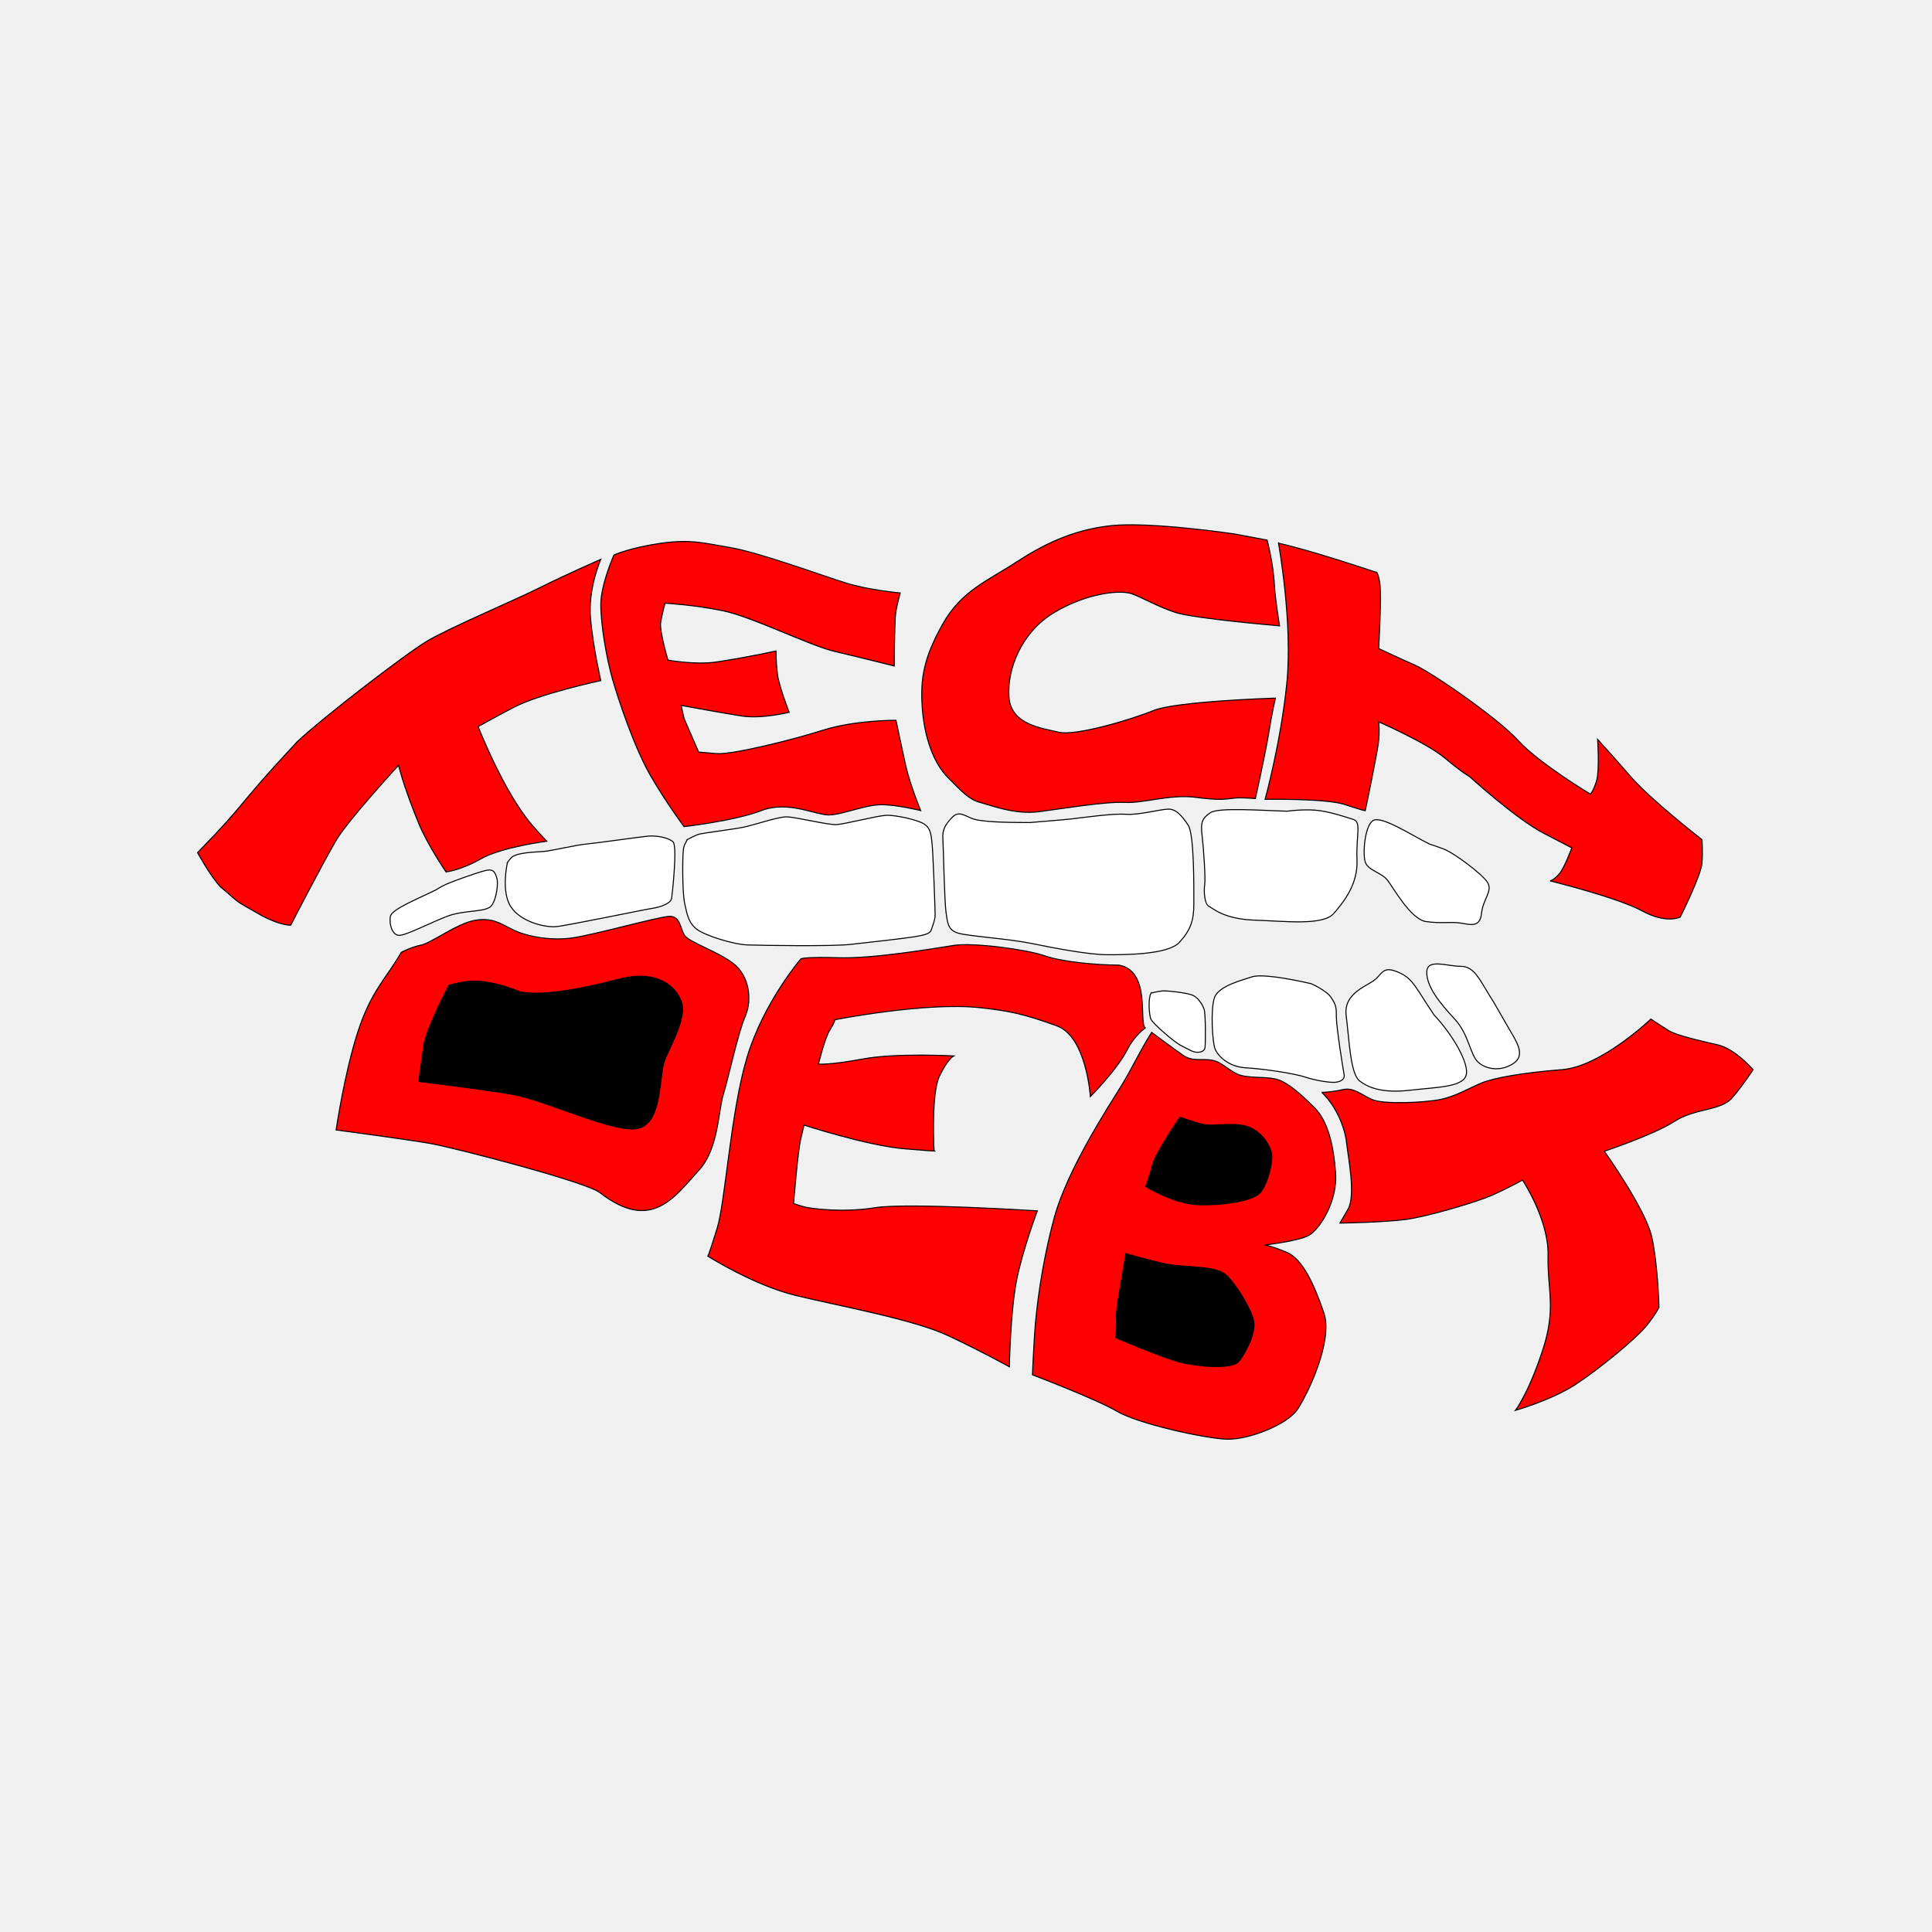
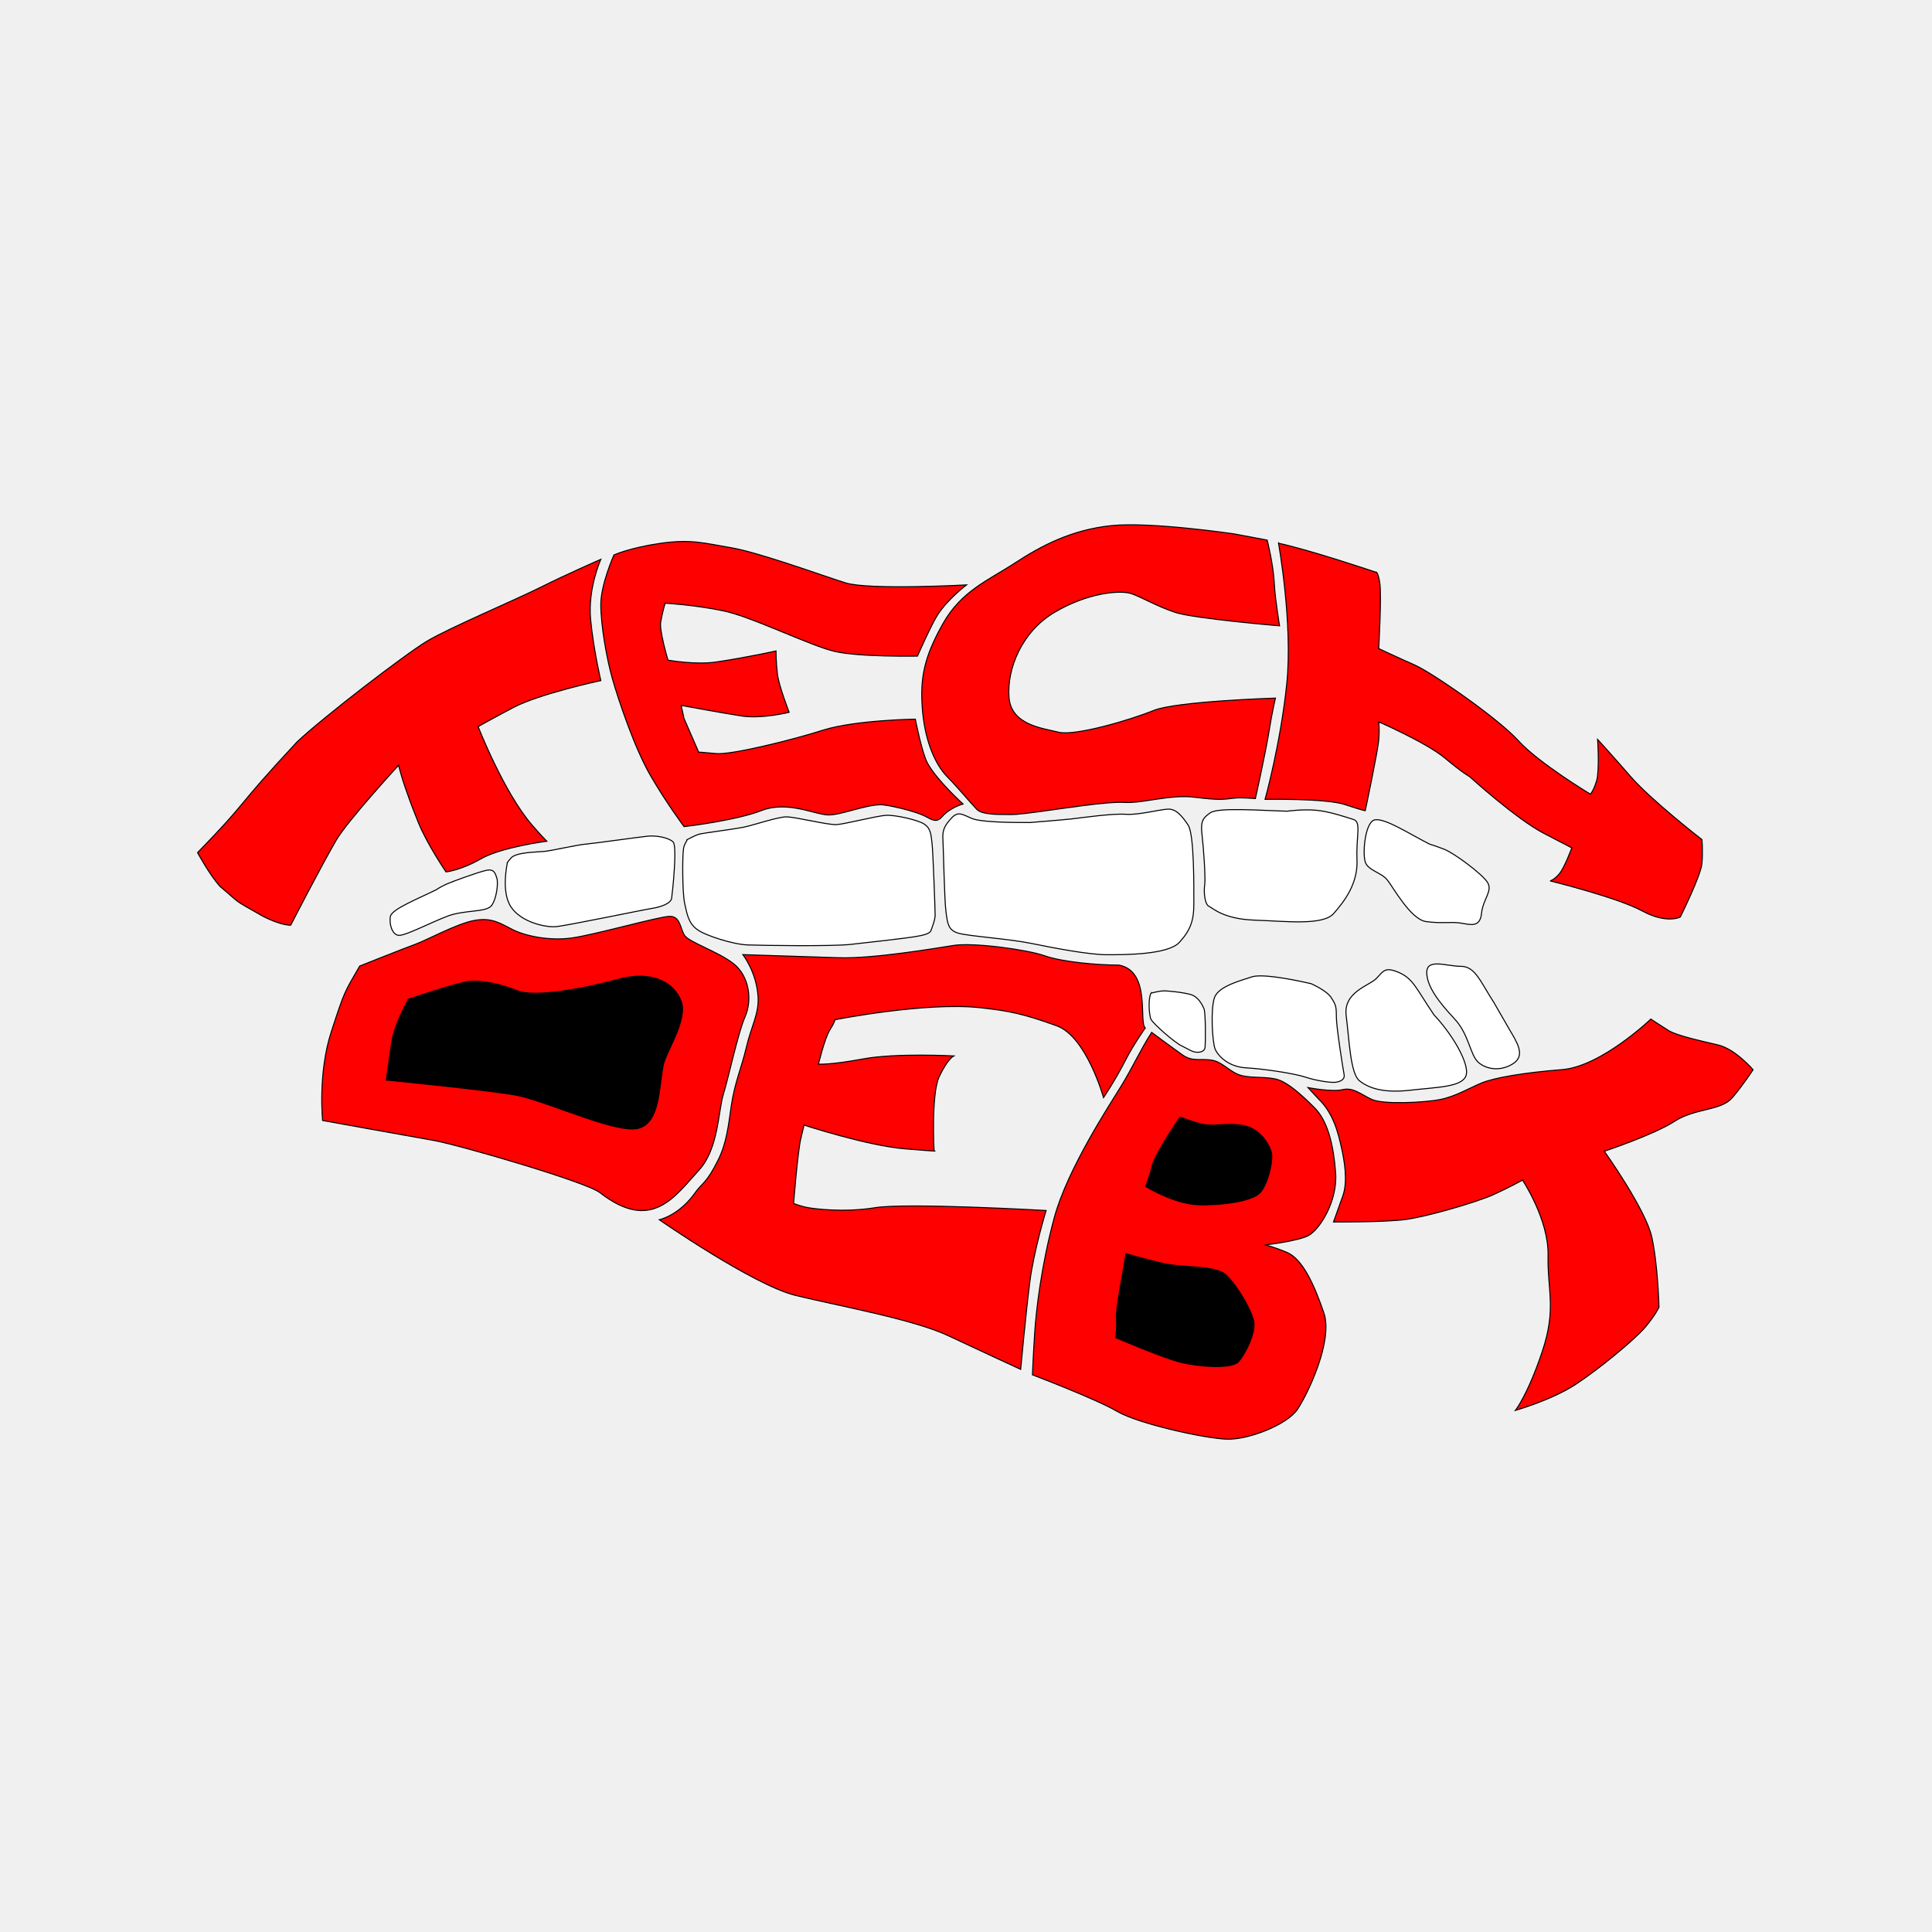
- <svg xmlns="http://www.w3.org/2000/svg" id="svg8" version="1.1" viewBox="0 0 500 500" height="500mm" width="500mm">
+ <svg xmlns="http://www.w3.org/2000/svg" width="500mm" height="500mm" viewBox="0 0 500 500" version="1.1" id="svg8">
  <defs id="defs2" />
  <g id="layer1">
-     <path id="path855" d="m 51.128,220.659 c 13.831,-14.199 8.751,-10.409 25.742,-28.651 6.804,-6.426 27.97,-22.679 33.64,-26.08 5.67,-3.402 22.679,-10.583 29.482,-13.985 6.804,-3.402 15.497,-7.182 15.497,-7.182 0,0 -3.402,7.56 -2.646,15.497 0.756,7.938 2.646,15.875 2.646,15.875 0,0 -15.875,3.402 -22.679,6.993 -5.914,3.121 -9.071,4.914 -9.071,4.914 0,0 6.633,17.031 13.985,25.513 2.457,2.835 3.78,4.158 3.78,4.158 0,0 -11.717,1.512 -17.009,4.536 -5.292,3.024 -9.071,3.402 -9.071,3.402 0,0 -4.914,-7.182 -7.182,-12.851 -2.106,-5.264 -2.268,-5.859 -3.402,-9.071 -0.805,-2.282 -1.701,-5.67 -1.701,-5.67 0,0 -13.164,14.347 -16.064,19.277 -3.78,6.426 -11.845,22.112 -11.845,22.112 0,0 -2.568,0.12 -7.464,-2.47 -8.094,-4.577 -5.267,-2.951 -10.719,-7.466 -2.757,-2.982 -5.92,-8.848 -5.92,-8.848 z" style="fill:#ff0000;stroke:#000000;stroke-width:0.265px;stroke-linecap:butt;stroke-linejoin:miter;stroke-opacity:1" />
-     <path id="path857" d="m 158.891,143.627 c 0,0 -3.402,7.56 -3.402,12.851 0,5.292 1.512,13.985 3.024,19.277 1.512,5.292 5.67,17.765 9.827,24.946 4.158,7.182 8.693,13.229 8.693,13.229 0,0 13.229,-1.512 20.033,-4.158 6.804,-2.646 13.985,1.134 17.387,1.134 3.402,0 9.449,-2.646 13.607,-2.646 4.158,0 10.205,1.512 10.205,1.512 0,0 -2.692,-6.49 -3.871,-11.652 -0.679,-2.971 -2.516,-11.717 -2.516,-11.717 0,0 -10.621,-0.065 -18.937,2.581 -8.315,2.646 -23.812,6.426 -27.592,6.048 -3.78,-0.378 -4.536,-0.378 -4.536,-0.378 l -3.78,-8.693 -0.756,-3.402 c 0,0 11.571,2.125 15.75,2.751 5.203,0.779 12.2,-0.966 12.2,-0.966 0,0 -2.646,-6.804 -3.024,-9.827 -0.378,-3.024 -0.378,-6.048 -0.378,-6.048 0,0 -6.615,1.515 -15.308,2.836 -5.555,0.844 -12.642,-0.463 -12.642,-0.463 0,0 -2.268,-7.56 -1.89,-9.827 0.378,-2.268 1.134,-4.914 1.134,-4.914 0,0 7.475,0.416 15.035,1.974 7.441,1.533 22.385,8.988 28.811,10.499 6.426,1.512 15.47,3.78 15.47,3.78 0,0 0.027,-11.717 0.405,-13.985 0.378,-2.268 1.134,-4.914 1.134,-4.914 0,0 -8.094,-0.71 -14.142,-2.6 -6.048,-1.89 -22.499,-7.915 -29.704,-9.117 -6.711,-1.12 -10.205,-2.268 -18.143,-1.134 -7.938,1.134 -12.095,3.024 -12.095,3.024 z" style="fill:#ff0000;stroke:#000000;stroke-width:0.265px;stroke-linecap:butt;stroke-linejoin:miter;stroke-opacity:1" />
-     <path id="path859" d="m 319.387,138.174 c 0,0 -21.649,-3.207 -31.805,-2.138 -10.156,1.069 -17.907,5.078 -24.856,9.622 -6.949,4.544 -13.898,7.216 -18.709,15.769 -4.811,8.553 -5.88,13.898 -5.345,21.649 0.535,7.751 2.94,14.433 6.682,18.174 3.742,3.742 5.345,5.613 8.285,6.414 2.94,0.802 9.087,3.207 15.234,2.405 6.147,-0.802 17.373,-2.673 22.183,-2.405 4.811,0.267 11.76,-2.138 18.174,-1.336 6.414,0.802 7.321,0.567 10.248,0.221 1.679,-0.198 5.41,0.111 5.41,0.111 0,0 2.738,-12.245 3.585,-17.705 0.662,-4.267 1.604,-8.285 1.604,-8.285 0,0 -25.658,0.802 -31.538,3.207 -5.88,2.405 -20.312,6.682 -24.589,5.613 -4.276,-1.069 -12.294,-1.871 -12.829,-9.087 -0.535,-7.216 3.207,-16.838 11.76,-21.916 8.553,-5.078 17.105,-5.88 20.045,-4.811 2.94,1.069 6.414,3.207 11.225,4.811 4.811,1.604 26.994,3.474 26.994,3.474 0,0 -1.145,-6.869 -1.336,-10.691 -0.267,-5.345 -1.871,-11.493 -1.871,-11.493 z" style="fill:#ff0000;stroke:#000000;stroke-width:0.265px;stroke-linecap:butt;stroke-linejoin:miter;stroke-opacity:1" />
-     <path id="path861" d="m 330.88,140.58 c 0,0 3.742,20.847 2.138,36.349 -1.604,15.502 -5.613,29.934 -5.613,29.934 0,0 15.769,-0.267 20.58,1.336 4.811,1.604 5.345,1.604 5.345,1.604 0,0 3.207,-15.234 3.475,-18.174 0.267,-2.94 0,-4.811 0,-4.811 0,0 12.294,5.345 17.105,9.354 4.811,4.009 6.414,4.811 6.414,4.811 0,0 12.027,10.958 19.243,14.7 7.216,3.742 7.216,3.742 7.216,3.742 0,0 -1.871,5.078 -3.207,6.682 -1.336,1.604 -2.405,1.871 -2.405,1.871 0,0 17.373,4.276 23.787,7.751 6.414,3.474 9.889,1.604 9.889,1.604 0,0 5.345,-10.691 5.613,-13.898 0.267,-3.207 0,-6.147 0,-6.147 0,0 -13.096,-10.156 -18.442,-16.303 -5.345,-6.147 -8.553,-9.622 -8.553,-9.622 0,0 0.535,8.018 -0.267,10.691 -0.802,2.673 -1.604,3.474 -1.604,3.474 0,0 -13.363,-8.018 -18.709,-13.898 -5.345,-5.88 -22.451,-17.64 -26.727,-19.511 -4.276,-1.871 -9.354,-4.276 -9.354,-4.276 0,0 0.802,-13.898 0.267,-17.105 -0.535,-3.207 -1.069,-2.673 -1.069,-2.673 0,0 -16.571,-5.613 -25.123,-7.484 z" style="fill:#ff0000;stroke:#000000;stroke-width:0.265px;stroke-linecap:butt;stroke-linejoin:miter;stroke-opacity:1" />
-     <path id="path863" d="m 131.299,223.38 c 0,0 -1.701,7.371 0.945,11.339 2.646,3.969 8.882,5.292 11.528,5.103 2.646,-0.189 22.49,-4.347 24.946,-4.725 2.457,-0.378 4.914,-1.323 5.103,-2.646 0.189,-1.323 1.512,-13.418 0.378,-14.552 -1.134,-1.134 -4.347,-1.701 -6.426,-1.512 -2.079,0.189 -13.985,1.89 -16.253,2.079 -2.268,0.189 -8.693,1.701 -10.772,1.89 -2.079,0.189 -7.182,0.189 -8.504,1.701 -1.323,1.512 -0.945,1.323 -0.945,1.323 z" style="fill:#ffffff;stroke:#000000;stroke-width:0.265px;stroke-linecap:butt;stroke-linejoin:miter;stroke-opacity:1" />
-     <path id="path865" d="m 177.868,217.286 c -1.069,1.871 -0.935,2.138 -1.069,3.341 -0.134,1.203 -0.267,10.156 0.401,13.23 0.668,3.074 1.069,5.078 3.207,6.682 2.138,1.604 9.354,3.875 13.096,4.009 3.742,0.134 21.649,0.401 26.593,-0.134 4.944,-0.535 14.299,-1.604 16.704,-2.005 2.405,-0.401 3.875,-0.802 4.143,-1.604 0.267,-0.802 1.069,-2.673 1.069,-4.009 0,-1.336 -0.535,-16.17 -0.802,-18.575 -0.267,-2.405 -0.401,-3.875 -2.005,-4.944 -1.604,-1.069 -7.484,-2.405 -9.889,-2.272 -2.405,0.134 -10.691,2.272 -12.829,2.405 -2.138,0.134 -10.691,-2.005 -12.963,-2.005 -2.272,0 -8.419,2.138 -11.092,2.673 -2.673,0.535 -10.023,1.47 -11.225,1.737 -1.203,0.267 -3.341,1.47 -3.341,1.47 z" style="fill:#ffffff;stroke:#000000;stroke-width:0.265px;stroke-linecap:butt;stroke-linejoin:miter;stroke-opacity:1" />
-     <path id="path867" d="m 297.892,257.02 c -0.756,1.134 -0.567,5.67 0,6.804 0.567,1.134 6.048,5.953 7.843,6.804 1.795,0.85 2.835,1.701 4.158,1.701 1.323,0 1.89,-0.567 1.984,-1.323 0.095,-0.756 0.189,-8.788 -0.283,-9.922 -0.472,-1.134 -1.512,-3.118 -3.402,-3.685 -1.89,-0.567 -6.237,-1.039 -7.371,-0.945 -1.134,0.095 -2.929,0.567 -2.929,0.567 z" style="fill:#ffffff;stroke:#000000;stroke-width:0.265px;stroke-linecap:butt;stroke-linejoin:miter;stroke-opacity:1" />
-     <path id="path869" d="m 339.299,254.57 c -6.414,-1.47 -13.096,-2.539 -15.368,-1.737 -2.272,0.802 -8.553,2.272 -9.622,5.345 -1.069,3.074 -0.535,11.493 0.134,13.23 0.668,1.737 3.341,4.677 8.018,4.944 4.677,0.267 12.562,1.47 15.368,2.405 2.806,0.935 6.548,1.47 7.751,1.336 1.203,-0.134 2.539,-0.668 2.272,-2.005 -0.267,-1.336 -2.005,-12.294 -2.005,-14.967 0,-2.673 -0.134,-3.074 -1.336,-4.944 -1.203,-1.871 -5.212,-3.608 -5.212,-3.608 z" style="fill:#ffffff;stroke:#000000;stroke-width:0.265px;stroke-linecap:butt;stroke-linejoin:miter;stroke-opacity:1" />
-     <path id="path873" d="m 266.468,212.876 c -6.014,0 -12.695,-0.134 -14.967,-1.069 -2.272,-0.935 -3.475,-2.005 -5.212,-0.134 -1.737,1.871 -2.405,3.074 -2.272,5.345 0.134,2.272 0.401,16.036 0.802,18.976 0.401,2.94 0.535,4.677 3.074,5.479 2.539,0.802 13.096,1.47 18.976,2.673 5.88,1.203 14.967,2.94 19.644,2.94 4.677,0 15.769,0 18.709,-3.207 2.94,-3.207 3.742,-5.746 3.742,-9.889 0,-4.143 0.134,-18.041 -1.47,-20.446 -1.604,-2.405 -3.074,-4.143 -5.078,-4.143 -2.005,0 -7.751,1.604 -11.092,1.336 -3.341,-0.267 -11.626,0.935 -14.032,1.203 -2.405,0.267 -10.824,0.935 -10.824,0.935 z" style="fill:#ffffff;stroke:#000000;stroke-width:0.265px;stroke-linecap:butt;stroke-linejoin:miter;stroke-opacity:1" />
-     <path id="path875" d="m 333.151,209.936 c -6.147,-0.134 -17.773,-1.069 -19.912,0.401 -2.138,1.47 -2.539,2.405 -2.138,5.88 0.401,3.474 0.935,11.092 0.668,12.829 -0.267,1.737 0,4.944 1.069,5.479 1.069,0.535 3.875,3.341 11.893,3.608 8.018,0.267 17.64,1.47 20.446,-1.737 2.806,-3.207 6.281,-7.751 6.014,-13.898 -0.267,-6.147 1.203,-9.755 -0.935,-10.424 -2.138,-0.668 -6.414,-2.138 -9.889,-2.405 -3.474,-0.267 -7.216,0.267 -7.216,0.267 z" style="fill:#ffffff;stroke:#000000;stroke-width:0.265px;stroke-linecap:butt;stroke-linejoin:miter;stroke-opacity:1" />
-     <path id="path877" d="m 369.991,218.466 c -5.292,-2.646 -12.662,-7.56 -14.741,-6.048 -2.079,1.512 -2.646,8.693 -1.89,10.772 0.756,2.079 4.158,2.646 5.67,4.536 1.512,1.89 6.048,10.205 10.016,10.772 3.969,0.567 6.426,0 8.882,0.378 2.457,0.378 5.103,1.323 5.481,-2.457 0.378,-3.78 3.024,-5.859 1.512,-8.126 -1.512,-2.268 -8.693,-7.56 -11.15,-8.504 -2.457,-0.945 -3.78,-1.323 -3.78,-1.323 z" style="fill:#ffffff;stroke:#000000;stroke-width:0.265px;stroke-linecap:butt;stroke-linejoin:miter;stroke-opacity:1" />
-     <path id="path879" d="m 112.809,230.308 c -4.277,2.136 -11.361,4.939 -11.763,6.81 -0.402,1.871 0.399,4.811 2.136,4.946 1.737,0.134 8.02,-3.203 12.564,-4.938 4.544,-1.735 10.157,-0.93 11.494,-2.801 1.337,-1.87 1.74,-5.879 1.34,-7.082 -0.4,-1.203 -0.667,-2.406 -2.672,-2.006 -2.005,0.4 -8.955,2.936 -10.425,3.603 -1.47,0.667 -2.673,1.469 -2.673,1.469 z" style="fill:#ffffff;stroke:#000000;stroke-width:0.265px;stroke-linecap:butt;stroke-linejoin:miter;stroke-opacity:1" />
-     <path id="path881" d="m 371.11,262.639 c -4.54,-6.684 -5.341,-9.357 -9.082,-10.962 -3.741,-1.605 -4.009,-0.269 -5.881,1.601 -1.872,1.87 -8.554,3.47 -7.755,9.618 0.799,6.148 1.062,14.968 3.466,16.84 2.405,1.872 6.146,3.21 13.095,2.412 6.949,-0.798 13.364,-0.795 14.434,-3.735 1.071,-2.939 -3.469,-10.692 -8.278,-15.773 z" style="fill:#ffffff;stroke:#000000;stroke-width:0.265px;stroke-linecap:butt;stroke-linejoin:miter;stroke-opacity:1" />
-     <path id="path883" d="m 386.613,259.44 c -3.472,-5.347 -4.806,-9.357 -8.548,-9.359 -3.742,-0.002 -8.819,-2.142 -8.821,1.599 -0.003,3.742 3.471,8.02 7.21,12.031 3.74,4.011 4.005,9.356 6.142,11.228 2.137,1.872 5.879,2.408 9.087,0.272 3.208,-2.137 0.805,-5.612 -1.065,-8.82 -1.869,-3.208 -4.006,-6.951 -4.006,-6.951 z" style="fill:#ffffff;stroke:#000000;stroke-width:0.265px;stroke-linecap:butt;stroke-linejoin:miter;stroke-opacity:1" />
-     <path id="path885" d="m 289.599,249.771 c -5.613,-0.003 -14.699,-0.809 -19.242,-2.415 -4.543,-1.606 -18.44,-3.483 -23.518,-2.684 -5.079,0.799 -20.849,3.464 -29.668,3.193 -8.82,-0.272 -9.889,0.262 -9.889,0.262 0,0 -9.627,11.221 -13.91,25.384 -4.283,14.163 -5.631,37.415 -7.772,44.363 -2.142,6.948 -2.409,7.215 -2.409,7.215 0,0 11.756,7.489 22.713,10.167 10.957,2.678 30.466,6.162 39.551,10.443 9.085,4.281 15.765,8.026 15.765,8.026 0,0 0.274,-14.432 1.882,-22.45 1.608,-8.017 5.354,-17.904 5.354,-17.904 0,0 -33.675,-2.155 -41.961,-0.822 -8.286,1.332 -15.769,0.26 -17.373,-0.008 -1.603,-0.268 -3.741,-1.071 -3.741,-1.071 0,0 1.076,-13.63 1.879,-16.837 0.803,-3.207 0.803,-3.474 0.803,-3.474 0,0 16.301,5.353 26.189,6.16 9.889,0.807 7.483,0.538 7.483,0.538 0,0 -0.795,-14.7 1.346,-19.243 2.14,-4.543 3.744,-5.344 3.744,-5.344 0,0 -14.967,-0.809 -23.52,0.79 -8.553,1.599 -11.493,1.331 -11.493,1.331 0,0 1.607,-6.681 2.944,-8.818 1.337,-2.137 1.338,-2.672 1.338,-2.672 0,0 23.466,-4.639 37.536,-3.111 7.488,0.813 11.208,1.57 19.85,4.687 7.724,2.786 8.704,18.316 8.704,18.316 0,0 6.911,-6.905 9.628,-12.271 1.802,-3.56 4.584,-5.494 4.584,-5.494 -1.763,-1.387 1.563,-14.678 -6.796,-16.257 z" style="fill:#ff0000;stroke:#000000;stroke-width:0.265px;stroke-linecap:butt;stroke-linejoin:miter;stroke-opacity:1" />
-     <path id="path889" d="m 298.045,267.185 c -3.026,4.723 -4.918,9.069 -7.944,13.981 -3.026,4.912 -13.807,21.349 -17.214,33.82 -3.408,12.472 -4.736,24.188 -5.117,30.047 -0.381,5.858 -0.572,10.772 -0.572,10.772 0,0 16.439,6.245 21.918,9.46 5.479,3.215 22.675,7.004 28.345,7.195 5.67,0.192 15.688,-3.772 18.336,-7.74 2.648,-3.967 9.269,-17.76 6.816,-24.943 -2.453,-7.183 -5.474,-13.988 -9.631,-15.691 -4.157,-1.703 -5.669,-1.893 -5.669,-1.893 0,0 8.505,-0.941 11.341,-2.451 2.836,-1.511 7.564,-8.879 7,-16.25 -0.563,-7.371 -2.072,-13.419 -5.472,-16.823 -3.4,-3.403 -6.612,-6.24 -9.257,-7.186 -2.645,-0.946 -6.709,-0.381 -9.638,-1.139 -2.929,-0.757 -4.818,-3.499 -7.652,-3.972 -2.835,-0.474 -5.008,0.47 -7.559,-1.327 -2.55,-1.797 -8.029,-5.863 -8.029,-5.863 z" style="fill:#ff0000;stroke:#000000;stroke-width:0.265px;stroke-linecap:butt;stroke-linejoin:miter;stroke-opacity:1" />
-     <path id="path891" d="m 305.405,289.112 c -1.513,2.078 -6.619,10.013 -7.188,12.47 -0.568,2.457 -1.704,5.48 -1.704,5.48 0,0 7.368,4.539 13.605,4.731 6.236,0.192 13.797,-0.938 15.876,-3.016 2.08,-2.078 3.595,-8.503 3.029,-10.582 -0.566,-2.079 -2.832,-5.86 -6.8,-6.807 -3.968,-0.947 -8.127,0.185 -10.772,-0.383 -2.646,-0.568 -6.047,-1.893 -6.047,-1.893 z" style="fill:#000000;stroke:#000000;stroke-width:0.265px;stroke-linecap:butt;stroke-linejoin:miter;stroke-opacity:1" />
-     <path id="path893" d="m 291.403,324.445 c -0.948,6.047 -2.653,13.984 -2.465,16.819 0.188,2.835 -0.191,4.914 -0.191,4.914 0,0 12.282,5.298 17.006,6.434 4.724,1.136 13.039,1.707 14.741,-0.182 1.702,-1.889 4.539,-7.368 3.974,-10.392 -0.565,-3.024 -4.153,-9.073 -6.987,-11.91 -2.833,-2.836 -11.338,-1.895 -16.818,-3.221 -5.48,-1.326 -9.259,-2.461 -9.259,-2.461 z" style="fill:#000000;stroke:#000000;stroke-width:0.265px;stroke-linecap:butt;stroke-linejoin:miter;stroke-opacity:1" />
-     <path id="path895" d="m 103.848,246.473 c -4.012,6.947 -7.756,9.885 -11.235,20.574 -3.48,10.689 -5.625,25.388 -5.625,25.388 0,0 18.173,2.414 24.32,3.486 6.147,1.072 40.334,9.929 43.921,12.718 13.453,10.46 19.426,0.968 25.688,-5.841 5.03,-5.47 4.964,-15.394 6.302,-19.67 1.338,-4.276 3.749,-15.767 5.622,-20.042 1.873,-4.275 1.074,-10.423 -2.933,-13.632 -4.007,-3.209 -11.757,-5.618 -12.825,-7.49 -1.068,-1.871 -1.067,-4.811 -3.739,-4.813 -2.673,-0.001 -19.513,4.801 -25.393,5.6 -5.88,0.799 -12.027,-0.54 -15.233,-2.146 -3.206,-1.605 -5.344,-3.21 -9.888,-2.41 -4.544,0.8 -11.228,5.874 -13.901,6.408 -2.673,0.533 -5.079,1.868 -5.079,1.868 z" style="fill:#ff0000;stroke:#000000;stroke-width:0.265px;stroke-linecap:butt;stroke-linejoin:miter;stroke-opacity:1" />
-     <path id="path897" d="m 116.138,255.032 c -2.14,4.275 -5.985,12.038 -6.468,15.52 l -1.295,9.332 c 0,0 21.262,2.559 26.191,3.755 8.968,2.175 25.448,9.926 30.794,8.325 5.346,-1.601 5.137,-10.03 6.255,-16.182 0.623,-3.429 6.525,-11.9 4.657,-16.712 -1.869,-4.812 -7.48,-8.022 -16.301,-5.621 -8.821,2.401 -21.651,4.8 -26.194,2.927 -4.543,-1.873 -9.353,-2.677 -12.293,-2.411 -2.94,0.266 -5.346,1.066 -5.346,1.066 z" style="fill:#000000;stroke:#000000;stroke-width:0.265px;stroke-linecap:butt;stroke-linejoin:miter;stroke-opacity:1" />
-     <path id="path899" d="m 342.072,282.704 c 3.967,3.782 6.043,9.452 6.419,13.043 0.376,3.591 2.45,13.608 0.37,17.198 -2.081,3.59 -2.081,3.59 -2.081,3.59 0,0 11.339,-0.183 17.009,-0.937 5.67,-0.753 18.523,-4.527 22.682,-6.415 4.159,-1.888 7.561,-3.776 7.561,-3.776 0,0 6.799,10.209 6.605,19.469 -0.193,9.26 2.24,13.683 -1.507,24.906 -3.747,11.223 -6.956,15.231 -6.956,15.231 0,0 9.356,-2.668 15.505,-6.674 6.149,-4.006 15.507,-11.752 18.182,-14.958 2.674,-3.206 3.477,-5.076 3.477,-5.076 0,0 -0.262,-10.958 -1.862,-18.175 -1.6,-7.217 -12.284,-22.189 -12.284,-22.189 0,0 12.831,-4.27 18.178,-7.742 5.347,-3.472 12.028,-2.667 14.97,-6.14 2.942,-3.473 5.349,-7.214 5.349,-7.214 0,0 -4.541,-5.348 -9.084,-6.419 -4.543,-1.071 -10.69,-2.411 -12.827,-3.748 -2.137,-1.337 -4.542,-2.942 -4.542,-2.942 0,0 -12.835,12.288 -22.992,13.085 -10.157,0.797 -17.641,2.13 -20.849,3.464 -3.208,1.335 -6.683,3.471 -10.693,4.271 -4.009,0.8 -14.7,1.329 -17.64,-0.008 -2.939,-1.338 -4.809,-3.21 -7.616,-2.543 -2.807,0.667 -5.375,0.699 -5.375,0.699 z" style="fill:#ff0000;stroke:#000000;stroke-width:0.265px;stroke-linecap:butt;stroke-linejoin:miter;stroke-opacity:1" />
+     <path style="fill:#ff0000;stroke:#000000;stroke-width:0.265px;stroke-linecap:butt;stroke-linejoin:miter;stroke-opacity:1" d="m 51.128,220.659 c 13.831,-14.199 8.751,-10.409 25.742,-28.651 6.804,-6.426 27.97,-22.679 33.64,-26.08 5.67,-3.402 22.679,-10.583 29.482,-13.985 6.804,-3.402 15.497,-7.182 15.497,-7.182 0,0 -3.402,7.56 -2.646,15.497 0.756,7.938 2.646,15.875 2.646,15.875 0,0 -15.875,3.402 -22.679,6.993 -5.914,3.121 -9.071,4.914 -9.071,4.914 0,0 6.633,17.031 13.985,25.513 2.457,2.835 3.78,4.158 3.78,4.158 0,0 -11.717,1.512 -17.009,4.536 -5.292,3.024 -9.071,3.402 -9.071,3.402 0,0 -4.914,-7.182 -7.182,-12.851 -2.106,-5.264 -2.268,-5.859 -3.402,-9.071 -0.805,-2.282 -1.701,-5.67 -1.701,-5.67 0,0 -13.164,14.347 -16.064,19.277 -3.78,6.426 -11.845,22.112 -11.845,22.112 0,0 -2.568,0.12 -7.464,-2.47 -8.094,-4.577 -5.267,-2.951 -10.719,-7.466 -2.757,-2.982 -5.92,-8.848 -5.92,-8.848 z" id="path855" />
+     <path style="fill:#ff0000;stroke:#000000;stroke-width:0.265px;stroke-linecap:butt;stroke-linejoin:miter;stroke-opacity:1" d="m 158.891,143.627 c 0,0 -3.402,7.56 -3.402,12.851 0,5.292 1.512,13.985 3.024,19.277 1.512,5.292 5.67,17.765 9.827,24.946 4.158,7.182 8.693,13.229 8.693,13.229 0,0 13.229,-1.512 20.033,-4.158 6.804,-2.646 13.985,1.134 17.387,1.134 3.402,0 9.449,-2.646 13.607,-2.646 1.282,0 8.782,1.49 11.997,3.302 1.904,1.073 2.674,1.029 3.829,-0.276 2.051,-2.316 5.34,-3.216 5.34,-3.216 0,0 -6.677,-6.036 -9.163,-10.518 -1.473,-2.655 -3.178,-11.434 -3.178,-11.434 0,0 -15.63,0.219 -23.945,2.864 -8.315,2.646 -23.812,6.426 -27.592,6.048 -3.78,-0.378 -4.536,-0.378 -4.536,-0.378 l -3.78,-8.693 -0.756,-3.402 c 0,0 11.571,2.125 15.75,2.751 5.203,0.779 12.2,-0.966 12.2,-0.966 0,0 -2.646,-6.804 -3.024,-9.827 -0.378,-3.024 -0.378,-6.048 -0.378,-6.048 0,0 -6.615,1.515 -15.308,2.836 -5.555,0.844 -12.642,-0.463 -12.642,-0.463 0,0 -2.268,-7.56 -1.89,-9.827 0.378,-2.268 1.134,-4.914 1.134,-4.914 0,0 7.475,0.416 15.035,1.974 7.441,1.533 22.385,8.988 28.811,10.499 6.426,1.512 21.471,1.228 21.471,1.228 0,0 3.53,-8.015 5.13,-10.536 2.674,-4.215 7.56,-7.89 7.56,-7.89 0,0 -25.245,1.369 -31.292,-0.521 -6.048,-1.89 -22.499,-7.915 -29.704,-9.117 -6.711,-1.12 -10.205,-2.268 -18.143,-1.134 -7.938,1.134 -12.095,3.024 -12.095,3.024 z" id="path857" />
+     <path style="fill:#ff0000;stroke:#000000;stroke-width:0.265px;stroke-linecap:butt;stroke-linejoin:miter;stroke-opacity:1" d="m 319.387,138.174 c 0,0 -21.649,-3.207 -31.805,-2.138 -10.156,1.069 -17.907,5.078 -24.856,9.622 -6.949,4.544 -13.898,7.216 -18.709,15.769 -4.811,8.553 -5.88,13.898 -5.345,21.649 0.535,7.751 2.94,14.433 6.682,18.174 2.346,2.346 5.735,6.434 7.458,8.227 1.294,1.346 5.454,1.291 6.591,1.306 3.412,0.046 3.323,0.089 9.47,-0.713 6.147,-0.802 17.373,-2.673 22.183,-2.405 4.811,0.267 11.76,-2.138 18.174,-1.336 6.414,0.802 7.321,0.567 10.248,0.221 1.679,-0.198 5.41,0.111 5.41,0.111 0,0 2.738,-12.245 3.585,-17.705 0.662,-4.267 1.604,-8.285 1.604,-8.285 0,0 -25.658,0.802 -31.538,3.207 -5.88,2.405 -20.312,6.682 -24.589,5.613 -4.276,-1.069 -12.294,-1.871 -12.829,-9.087 -0.535,-7.216 3.207,-16.838 11.76,-21.916 8.553,-5.078 17.105,-5.88 20.045,-4.811 2.94,1.069 6.414,3.207 11.225,4.811 4.811,1.604 26.994,3.474 26.994,3.474 0,0 -1.145,-6.869 -1.336,-10.691 -0.267,-5.345 -1.871,-11.493 -1.871,-11.493 z" id="path859" />
+     <path style="fill:#ff0000;stroke:#000000;stroke-width:0.265px;stroke-linecap:butt;stroke-linejoin:miter;stroke-opacity:1" d="m 330.88,140.58 c 0,0 3.742,20.847 2.138,36.349 -1.604,15.502 -5.613,29.934 -5.613,29.934 0,0 15.769,-0.267 20.58,1.336 4.811,1.604 5.345,1.604 5.345,1.604 0,0 3.207,-15.234 3.475,-18.174 0.267,-2.94 0,-4.811 0,-4.811 0,0 12.294,5.345 17.105,9.354 4.811,4.009 6.414,4.811 6.414,4.811 0,0 12.027,10.958 19.243,14.7 7.216,3.742 7.216,3.742 7.216,3.742 0,0 -1.871,5.078 -3.207,6.682 -1.336,1.604 -2.405,1.871 -2.405,1.871 0,0 17.373,4.276 23.787,7.751 6.414,3.474 9.889,1.604 9.889,1.604 0,0 5.345,-10.691 5.613,-13.898 0.267,-3.207 0,-6.147 0,-6.147 0,0 -13.096,-10.156 -18.442,-16.303 -5.345,-6.147 -8.553,-9.622 -8.553,-9.622 0,0 0.535,8.018 -0.267,10.691 -0.802,2.673 -1.604,3.474 -1.604,3.474 0,0 -13.363,-8.018 -18.709,-13.898 -5.345,-5.88 -22.451,-17.64 -26.727,-19.511 -4.276,-1.871 -9.354,-4.276 -9.354,-4.276 0,0 0.802,-13.898 0.267,-17.105 -0.535,-3.207 -1.069,-2.673 -1.069,-2.673 0,0 -16.571,-5.613 -25.123,-7.484 z" id="path861" />
+     <path style="fill:#ffffff;stroke:#000000;stroke-width:0.265px;stroke-linecap:butt;stroke-linejoin:miter;stroke-opacity:1" d="m 131.299,223.38 c 0,0 -1.701,7.371 0.945,11.339 2.646,3.969 8.882,5.292 11.528,5.103 2.646,-0.189 22.49,-4.347 24.946,-4.725 2.457,-0.378 4.914,-1.323 5.103,-2.646 0.189,-1.323 1.512,-13.418 0.378,-14.552 -1.134,-1.134 -4.347,-1.701 -6.426,-1.512 -2.079,0.189 -13.985,1.89 -16.253,2.079 -2.268,0.189 -8.693,1.701 -10.772,1.89 -2.079,0.189 -7.182,0.189 -8.504,1.701 -1.323,1.512 -0.945,1.323 -0.945,1.323 z" id="path863" />
+     <path style="fill:#ffffff;stroke:#000000;stroke-width:0.265px;stroke-linecap:butt;stroke-linejoin:miter;stroke-opacity:1" d="m 177.868,217.286 c -1.069,1.871 -0.935,2.138 -1.069,3.341 -0.134,1.203 -0.267,10.156 0.401,13.23 0.668,3.074 1.069,5.078 3.207,6.682 2.138,1.604 9.354,3.875 13.096,4.009 3.742,0.134 21.649,0.401 26.593,-0.134 4.944,-0.535 14.299,-1.604 16.704,-2.005 2.405,-0.401 3.875,-0.802 4.143,-1.604 0.267,-0.802 1.069,-2.673 1.069,-4.009 0,-1.336 -0.535,-16.17 -0.802,-18.575 -0.267,-2.405 -0.401,-3.875 -2.005,-4.944 -1.604,-1.069 -7.484,-2.405 -9.889,-2.272 -2.405,0.134 -10.691,2.272 -12.829,2.405 -2.138,0.134 -10.691,-2.005 -12.963,-2.005 -2.272,0 -8.419,2.138 -11.092,2.673 -2.673,0.535 -10.023,1.47 -11.225,1.737 -1.203,0.267 -3.341,1.47 -3.341,1.47 z" id="path865" />
+     <path style="fill:#ffffff;stroke:#000000;stroke-width:0.265px;stroke-linecap:butt;stroke-linejoin:miter;stroke-opacity:1" d="m 297.892,257.02 c -0.756,1.134 -0.567,5.67 0,6.804 0.567,1.134 6.048,5.953 7.843,6.804 1.795,0.85 2.835,1.701 4.158,1.701 1.323,0 1.89,-0.567 1.984,-1.323 0.095,-0.756 0.189,-8.788 -0.283,-9.922 -0.472,-1.134 -1.512,-3.118 -3.402,-3.685 -1.89,-0.567 -6.237,-1.039 -7.371,-0.945 -1.134,0.095 -2.929,0.567 -2.929,0.567 z" id="path867" />
+     <path style="fill:#ffffff;stroke:#000000;stroke-width:0.265px;stroke-linecap:butt;stroke-linejoin:miter;stroke-opacity:1" d="m 339.299,254.57 c -6.414,-1.47 -13.096,-2.539 -15.368,-1.737 -2.272,0.802 -8.553,2.272 -9.622,5.345 -1.069,3.074 -0.535,11.493 0.134,13.23 0.668,1.737 3.341,4.677 8.018,4.944 4.677,0.267 12.562,1.47 15.368,2.405 2.806,0.935 6.548,1.47 7.751,1.336 1.203,-0.134 2.539,-0.668 2.272,-2.005 -0.267,-1.336 -2.005,-12.294 -2.005,-14.967 0,-2.673 -0.134,-3.074 -1.336,-4.944 -1.203,-1.871 -5.212,-3.608 -5.212,-3.608 z" id="path869" />
+     <path style="fill:#ffffff;stroke:#000000;stroke-width:0.265px;stroke-linecap:butt;stroke-linejoin:miter;stroke-opacity:1" d="m 266.468,212.876 c -6.014,0 -12.695,-0.134 -14.967,-1.069 -2.272,-0.935 -3.475,-2.005 -5.212,-0.134 -1.737,1.871 -2.405,3.074 -2.272,5.345 0.134,2.272 0.401,16.036 0.802,18.976 0.401,2.94 0.535,4.677 3.074,5.479 2.539,0.802 13.096,1.47 18.976,2.673 5.88,1.203 14.967,2.94 19.644,2.94 4.677,0 15.769,0 18.709,-3.207 2.94,-3.207 3.742,-5.746 3.742,-9.889 0,-4.143 0.134,-18.041 -1.47,-20.446 -1.604,-2.405 -3.074,-4.143 -5.078,-4.143 -2.005,0 -7.751,1.604 -11.092,1.336 -3.341,-0.267 -11.626,0.935 -14.032,1.203 -2.405,0.267 -10.824,0.935 -10.824,0.935 z" id="path873" />
+     <path style="fill:#ffffff;stroke:#000000;stroke-width:0.265px;stroke-linecap:butt;stroke-linejoin:miter;stroke-opacity:1" d="m 333.151,209.936 c -6.147,-0.134 -17.773,-1.069 -19.912,0.401 -2.138,1.47 -2.539,2.405 -2.138,5.88 0.401,3.474 0.935,11.092 0.668,12.829 -0.267,1.737 0,4.944 1.069,5.479 1.069,0.535 3.875,3.341 11.893,3.608 8.018,0.267 17.64,1.47 20.446,-1.737 2.806,-3.207 6.281,-7.751 6.014,-13.898 -0.267,-6.147 1.203,-9.755 -0.935,-10.424 -2.138,-0.668 -6.414,-2.138 -9.889,-2.405 -3.474,-0.267 -7.216,0.267 -7.216,0.267 z" id="path875" />
+     <path style="fill:#ffffff;stroke:#000000;stroke-width:0.265px;stroke-linecap:butt;stroke-linejoin:miter;stroke-opacity:1" d="m 369.991,218.466 c -5.292,-2.646 -12.662,-7.56 -14.741,-6.048 -2.079,1.512 -2.646,8.693 -1.89,10.772 0.756,2.079 4.158,2.646 5.67,4.536 1.512,1.89 6.048,10.205 10.016,10.772 3.969,0.567 6.426,0 8.882,0.378 2.457,0.378 5.103,1.323 5.481,-2.457 0.378,-3.78 3.024,-5.859 1.512,-8.126 -1.512,-2.268 -8.693,-7.56 -11.15,-8.504 -2.457,-0.945 -3.78,-1.323 -3.78,-1.323 z" id="path877" />
+     <path style="fill:#ffffff;stroke:#000000;stroke-width:0.265px;stroke-linecap:butt;stroke-linejoin:miter;stroke-opacity:1" d="m 112.809,230.308 c -4.277,2.136 -11.361,4.939 -11.763,6.81 -0.402,1.871 0.399,4.811 2.136,4.946 1.737,0.134 8.02,-3.203 12.564,-4.938 4.544,-1.735 10.157,-0.93 11.494,-2.801 1.337,-1.87 1.74,-5.879 1.34,-7.082 -0.4,-1.203 -0.667,-2.406 -2.672,-2.006 -2.005,0.4 -8.955,2.936 -10.425,3.603 -1.47,0.667 -2.673,1.469 -2.673,1.469 z" id="path879" />
+     <path style="fill:#ffffff;stroke:#000000;stroke-width:0.265px;stroke-linecap:butt;stroke-linejoin:miter;stroke-opacity:1" d="m 371.11,262.639 c -4.54,-6.684 -5.341,-9.357 -9.082,-10.962 -3.741,-1.605 -4.009,-0.269 -5.881,1.601 -1.872,1.87 -8.554,3.47 -7.755,9.618 0.799,6.148 1.062,14.968 3.466,16.84 2.405,1.872 6.146,3.21 13.095,2.412 6.949,-0.798 13.364,-0.795 14.434,-3.735 1.071,-2.939 -3.469,-10.692 -8.278,-15.773 z" id="path881" />
+     <path style="fill:#ffffff;stroke:#000000;stroke-width:0.265px;stroke-linecap:butt;stroke-linejoin:miter;stroke-opacity:1" d="m 386.613,259.44 c -3.472,-5.347 -4.806,-9.357 -8.548,-9.359 -3.742,-0.002 -8.819,-2.142 -8.821,1.599 -0.003,3.742 3.471,8.02 7.21,12.031 3.74,4.011 4.005,9.356 6.142,11.228 2.137,1.872 5.879,2.408 9.087,0.272 3.208,-2.137 0.805,-5.612 -1.065,-8.82 -1.869,-3.208 -4.006,-6.951 -4.006,-6.951 z" id="path883" />
+     <path style="fill:#ff0000;stroke:#000000;stroke-width:0.265px;stroke-linecap:butt;stroke-linejoin:miter;stroke-opacity:1" d="m 289.599,249.771 c -5.613,-0.003 -14.699,-0.809 -19.242,-2.415 -4.543,-1.606 -18.44,-3.483 -23.518,-2.684 -5.079,0.799 -20.849,3.464 -29.668,3.193 -8.82,-0.272 -24.923,-0.807 -24.923,-0.807 0,0 3.544,4.481 3.943,10.931 0.272,4.39 -1.754,7.514 -3.087,13.25 -1.119,4.812 -3.002,9.075 -3.847,14.925 -0.721,4.991 -1.186,9.565 -3.364,13.967 -3.07,6.204 -4.155,5.94 -5.974,8.522 -4.187,5.944 -9.291,7.015 -9.291,7.015 0,0 24.318,16.911 35.275,19.589 10.957,2.678 30.466,6.162 39.551,10.443 9.085,4.281 18.694,8.687 18.694,8.687 0,0 1.314,-14.338 2.354,-22.544 1.029,-8.112 4.22,-18.566 4.22,-18.566 0,0 -35.943,-2.06 -44.229,-0.728 -8.286,1.332 -15.769,0.26 -17.373,-0.008 -1.603,-0.268 -3.741,-1.071 -3.741,-1.071 0,0 1.076,-13.63 1.879,-16.837 0.803,-3.207 0.803,-3.474 0.803,-3.474 0,0 16.301,5.353 26.189,6.16 9.889,0.807 7.483,0.538 7.483,0.538 0,0 -0.795,-14.7 1.346,-19.243 2.14,-4.543 3.744,-5.344 3.744,-5.344 0,0 -14.967,-0.809 -23.52,0.79 -8.553,1.599 -11.493,1.331 -11.493,1.331 0,0 1.607,-6.681 2.944,-8.818 1.337,-2.137 1.338,-2.672 1.338,-2.672 0,0 23.466,-4.639 37.536,-3.111 7.488,0.813 11.208,1.57 19.85,4.687 7.724,2.786 12.112,18.583 12.112,18.583 0,0 3.102,-4.566 5.819,-9.932 1.802,-3.56 4.985,-8.1 4.985,-8.1 -1.763,-1.387 1.563,-14.678 -6.796,-16.257 z" id="path885" />
+     <path style="fill:#ff0000;stroke:#000000;stroke-width:0.265px;stroke-linecap:butt;stroke-linejoin:miter;stroke-opacity:1" d="m 298.045,267.185 c -3.026,4.723 -4.918,9.069 -7.944,13.981 -3.026,4.912 -13.807,21.349 -17.214,33.82 -3.408,12.472 -4.736,24.188 -5.117,30.047 -0.381,5.858 -0.572,10.772 -0.572,10.772 0,0 16.439,6.245 21.918,9.46 5.479,3.215 22.675,7.004 28.345,7.195 5.67,0.192 15.688,-3.772 18.336,-7.74 2.648,-3.967 9.269,-17.76 6.816,-24.943 -2.453,-7.183 -5.474,-13.988 -9.631,-15.691 -4.157,-1.703 -5.669,-1.893 -5.669,-1.893 0,0 8.505,-0.941 11.341,-2.451 2.836,-1.511 7.564,-8.879 7,-16.25 -0.563,-7.371 -2.072,-13.419 -5.472,-16.823 -3.4,-3.403 -6.612,-6.24 -9.257,-7.186 -2.645,-0.946 -6.709,-0.381 -9.638,-1.139 -2.929,-0.757 -4.818,-3.499 -7.652,-3.972 -2.835,-0.474 -5.008,0.47 -7.559,-1.327 -2.55,-1.797 -8.029,-5.863 -8.029,-5.863 z" id="path889" />
+     <path style="fill:#000000;stroke:#000000;stroke-width:0.265px;stroke-linecap:butt;stroke-linejoin:miter;stroke-opacity:1" d="m 305.405,289.112 c -1.513,2.078 -6.619,10.013 -7.188,12.47 -0.568,2.457 -1.704,5.48 -1.704,5.48 0,0 7.368,4.539 13.605,4.731 6.236,0.192 13.797,-0.938 15.876,-3.016 2.08,-2.078 3.595,-8.503 3.029,-10.582 -0.566,-2.079 -2.832,-5.86 -6.8,-6.807 -3.968,-0.947 -8.127,0.185 -10.772,-0.383 -2.646,-0.568 -6.047,-1.893 -6.047,-1.893 z" id="path891" />
+     <path style="fill:#000000;stroke:#000000;stroke-width:0.265px;stroke-linecap:butt;stroke-linejoin:miter;stroke-opacity:1" d="m 291.403,324.445 c -0.948,6.047 -2.653,13.984 -2.465,16.819 0.188,2.835 -0.191,4.914 -0.191,4.914 0,0 12.282,5.298 17.006,6.434 4.724,1.136 13.039,1.707 14.741,-0.182 1.702,-1.889 4.539,-7.368 3.974,-10.392 -0.565,-3.024 -4.153,-9.073 -6.987,-11.91 -2.833,-2.836 -11.338,-1.895 -16.818,-3.221 -5.48,-1.326 -9.259,-2.461 -9.259,-2.461 z" id="path893" />
+     <path style="fill:#ff0000;stroke:#000000;stroke-width:0.265px;stroke-linecap:butt;stroke-linejoin:miter;stroke-opacity:1" d="m 93.09,250.014 c -4.012,6.947 -3.88,6.344 -7.36,17.033 -3.48,10.689 -2.239,22.931 -2.239,22.931 0,0 22.709,4.115 28.856,5.187 6.147,1.072 39.295,10.685 42.882,13.474 13.453,10.46 19.426,0.968 25.688,-5.841 5.03,-5.47 4.964,-15.394 6.302,-19.67 1.338,-4.276 3.749,-15.767 5.622,-20.042 1.873,-4.275 1.074,-10.423 -2.933,-13.632 -4.007,-3.209 -11.757,-5.618 -12.825,-7.49 -1.068,-1.871 -1.067,-4.811 -3.739,-4.813 -2.673,-0.001 -19.513,4.801 -25.393,5.6 -5.88,0.799 -12.027,-0.54 -15.233,-2.146 -3.206,-1.605 -5.344,-3.21 -9.888,-2.41 -4.544,0.8 -12.431,5.139 -15.237,6.14 -2.567,0.916 -14.5,5.677 -14.5,5.677 z" id="path895" />
+     <path style="fill:#000000;stroke:#000000;stroke-width:0.265px;stroke-linecap:butt;stroke-linejoin:miter;stroke-opacity:1" d="m 105.649,258.622 c -2.14,4.275 -3.767,7.485 -4.389,11.835 l -1.295,9.049 c 0,0 29.672,2.937 34.601,4.133 8.968,2.175 25.448,9.926 30.794,8.325 5.346,-1.601 5.137,-10.03 6.255,-16.182 0.623,-3.429 6.525,-11.9 4.657,-16.712 -1.869,-4.812 -7.48,-8.022 -16.301,-5.621 -8.821,2.401 -21.651,4.8 -26.194,2.927 -4.543,-1.873 -9.353,-2.677 -12.293,-2.411 -2.94,0.266 -15.835,4.657 -15.835,4.657 z" id="path897" />
+     <path style="fill:#ff0000;stroke:#000000;stroke-width:0.265px;stroke-linecap:butt;stroke-linejoin:miter;stroke-opacity:1" d="m 341.182,284.361 c 3.967,3.782 5.149,8.974 5.952,12.495 0.754,3.307 1.749,8.835 0.393,12.629 l -2.415,6.756 c 0,0 13.008,0.111 18.678,-0.642 5.67,-0.753 18.523,-4.527 22.682,-6.415 4.159,-1.888 7.561,-3.776 7.561,-3.776 0,0 6.799,10.209 6.605,19.469 -0.193,9.26 2.24,13.683 -1.507,24.906 -3.747,11.223 -6.956,15.231 -6.956,15.231 0,0 9.356,-2.668 15.505,-6.674 6.149,-4.006 15.507,-11.752 18.182,-14.958 2.674,-3.206 3.477,-5.076 3.477,-5.076 0,0 -0.262,-10.958 -1.862,-18.175 -1.6,-7.217 -12.284,-22.189 -12.284,-22.189 0,0 12.831,-4.27 18.178,-7.742 5.347,-3.472 12.028,-2.667 14.97,-6.14 2.942,-3.473 5.349,-7.214 5.349,-7.214 0,0 -4.541,-5.348 -9.084,-6.419 -4.543,-1.071 -10.69,-2.411 -12.827,-3.748 -2.137,-1.337 -4.542,-2.942 -4.542,-2.942 0,0 -12.835,12.288 -22.992,13.085 -10.157,0.797 -17.641,2.13 -20.849,3.464 -3.208,1.335 -6.683,3.471 -10.693,4.271 -4.009,0.8 -14.7,1.329 -17.64,-0.008 -2.939,-1.338 -4.809,-3.21 -7.616,-2.543 -2.807,0.667 -8.945,-0.541 -8.945,-0.541 z" id="path899" />
  </g>
</svg>
